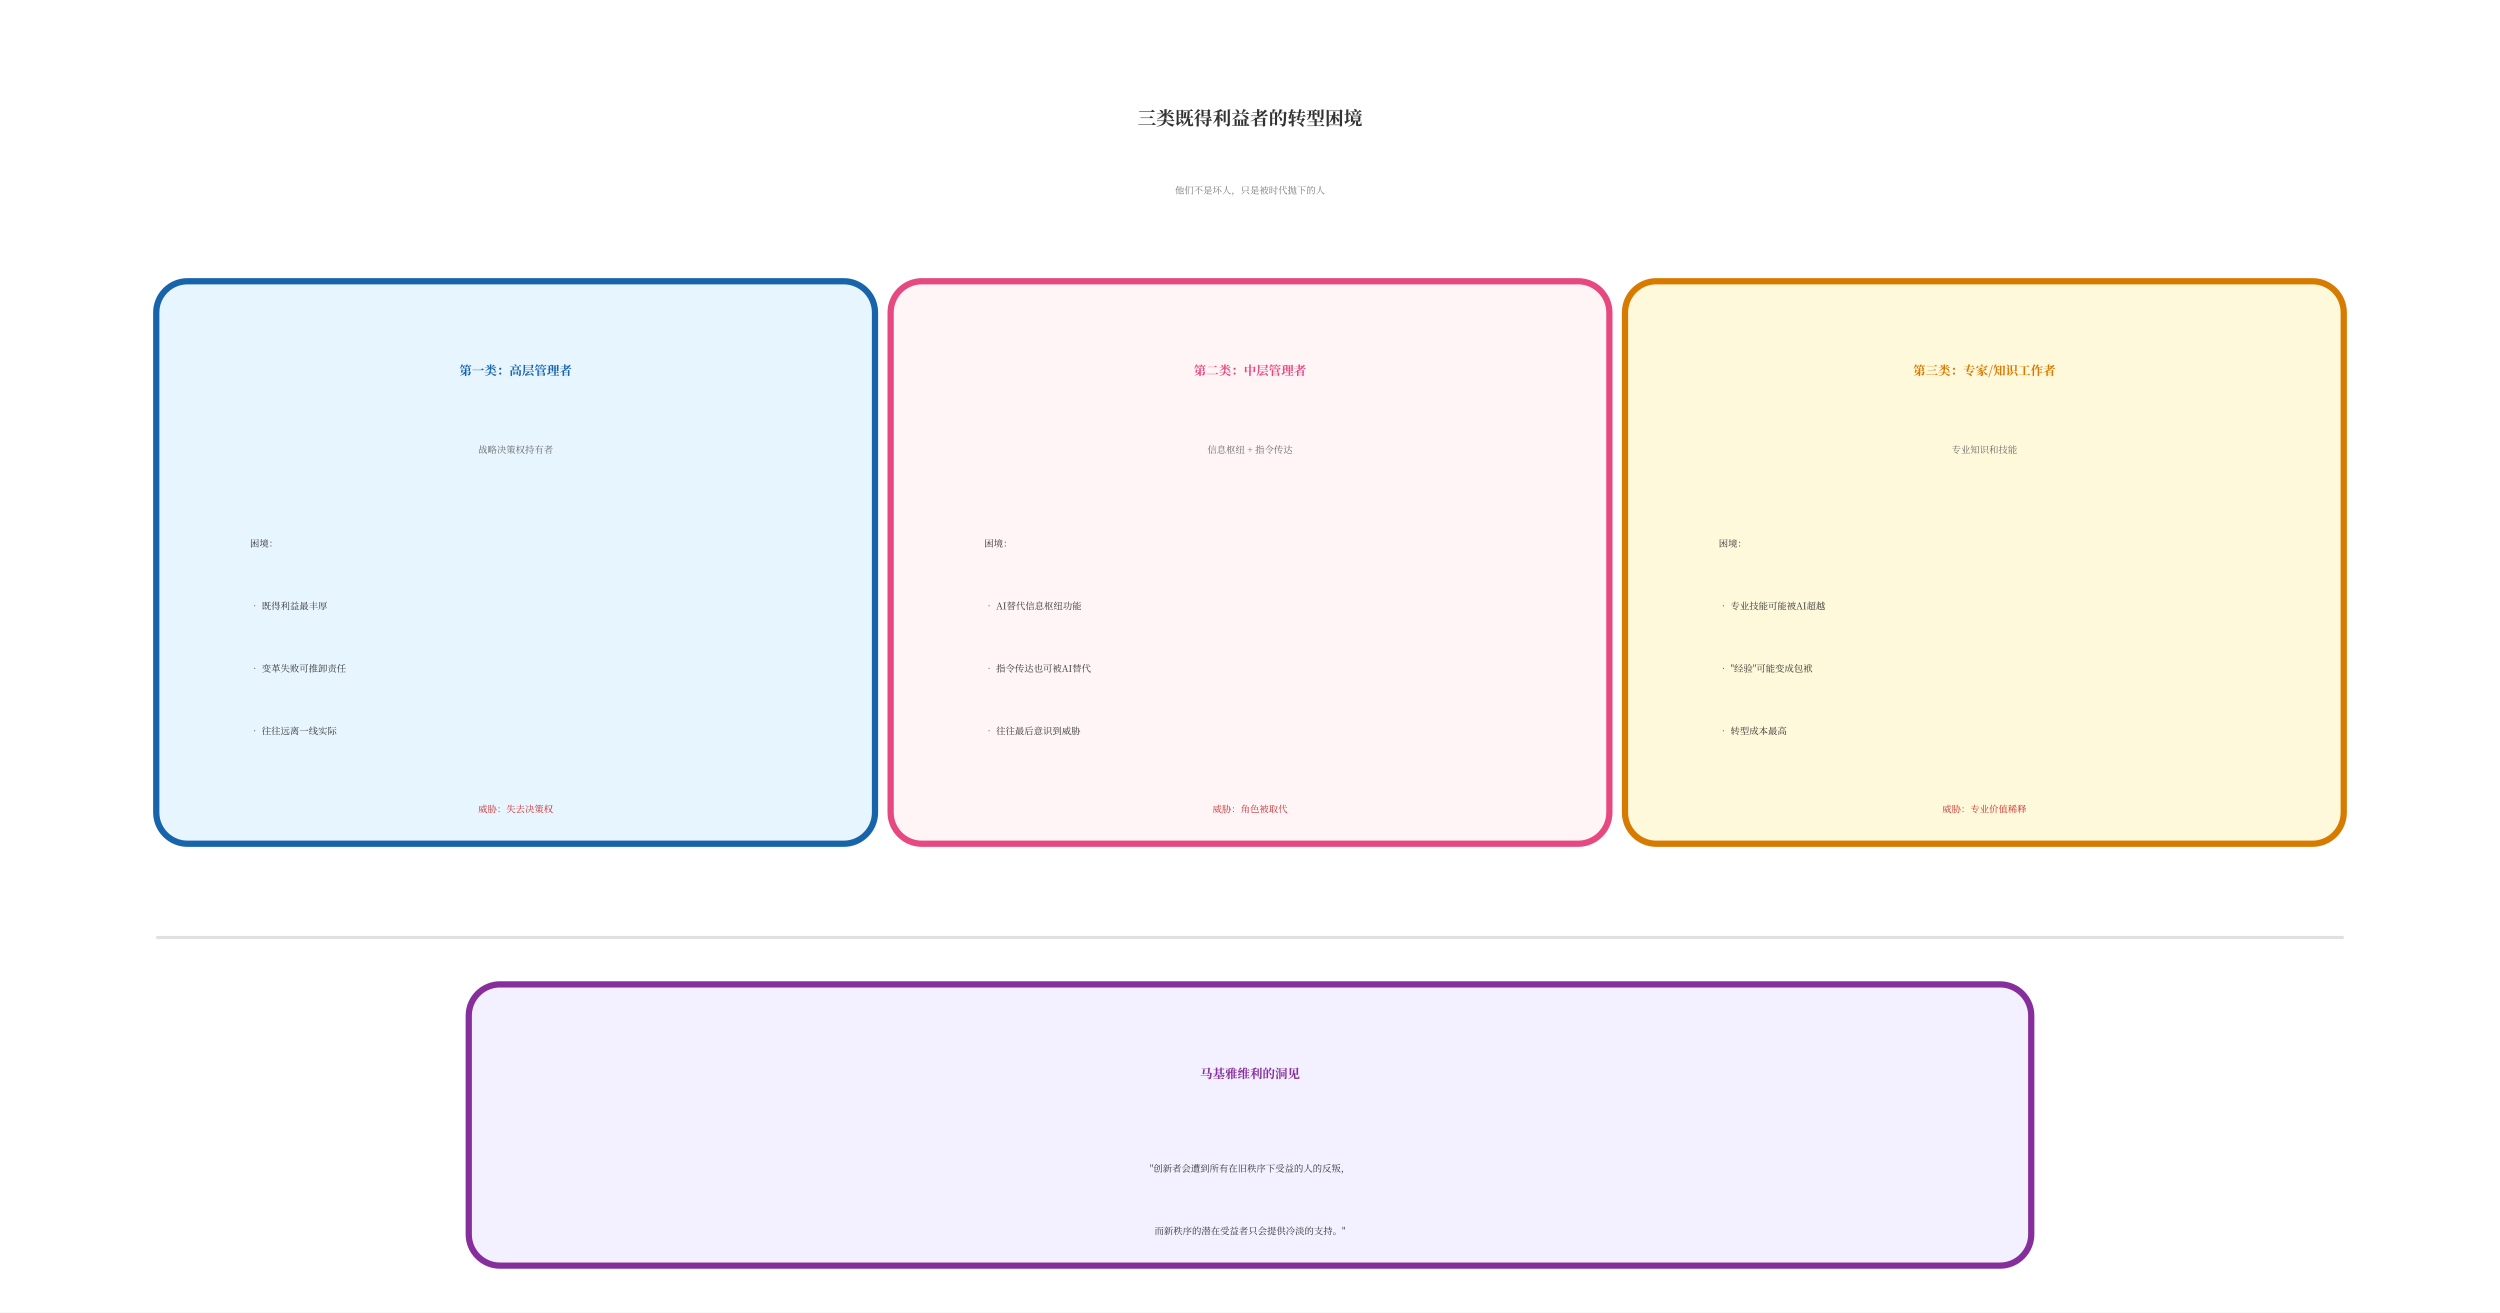
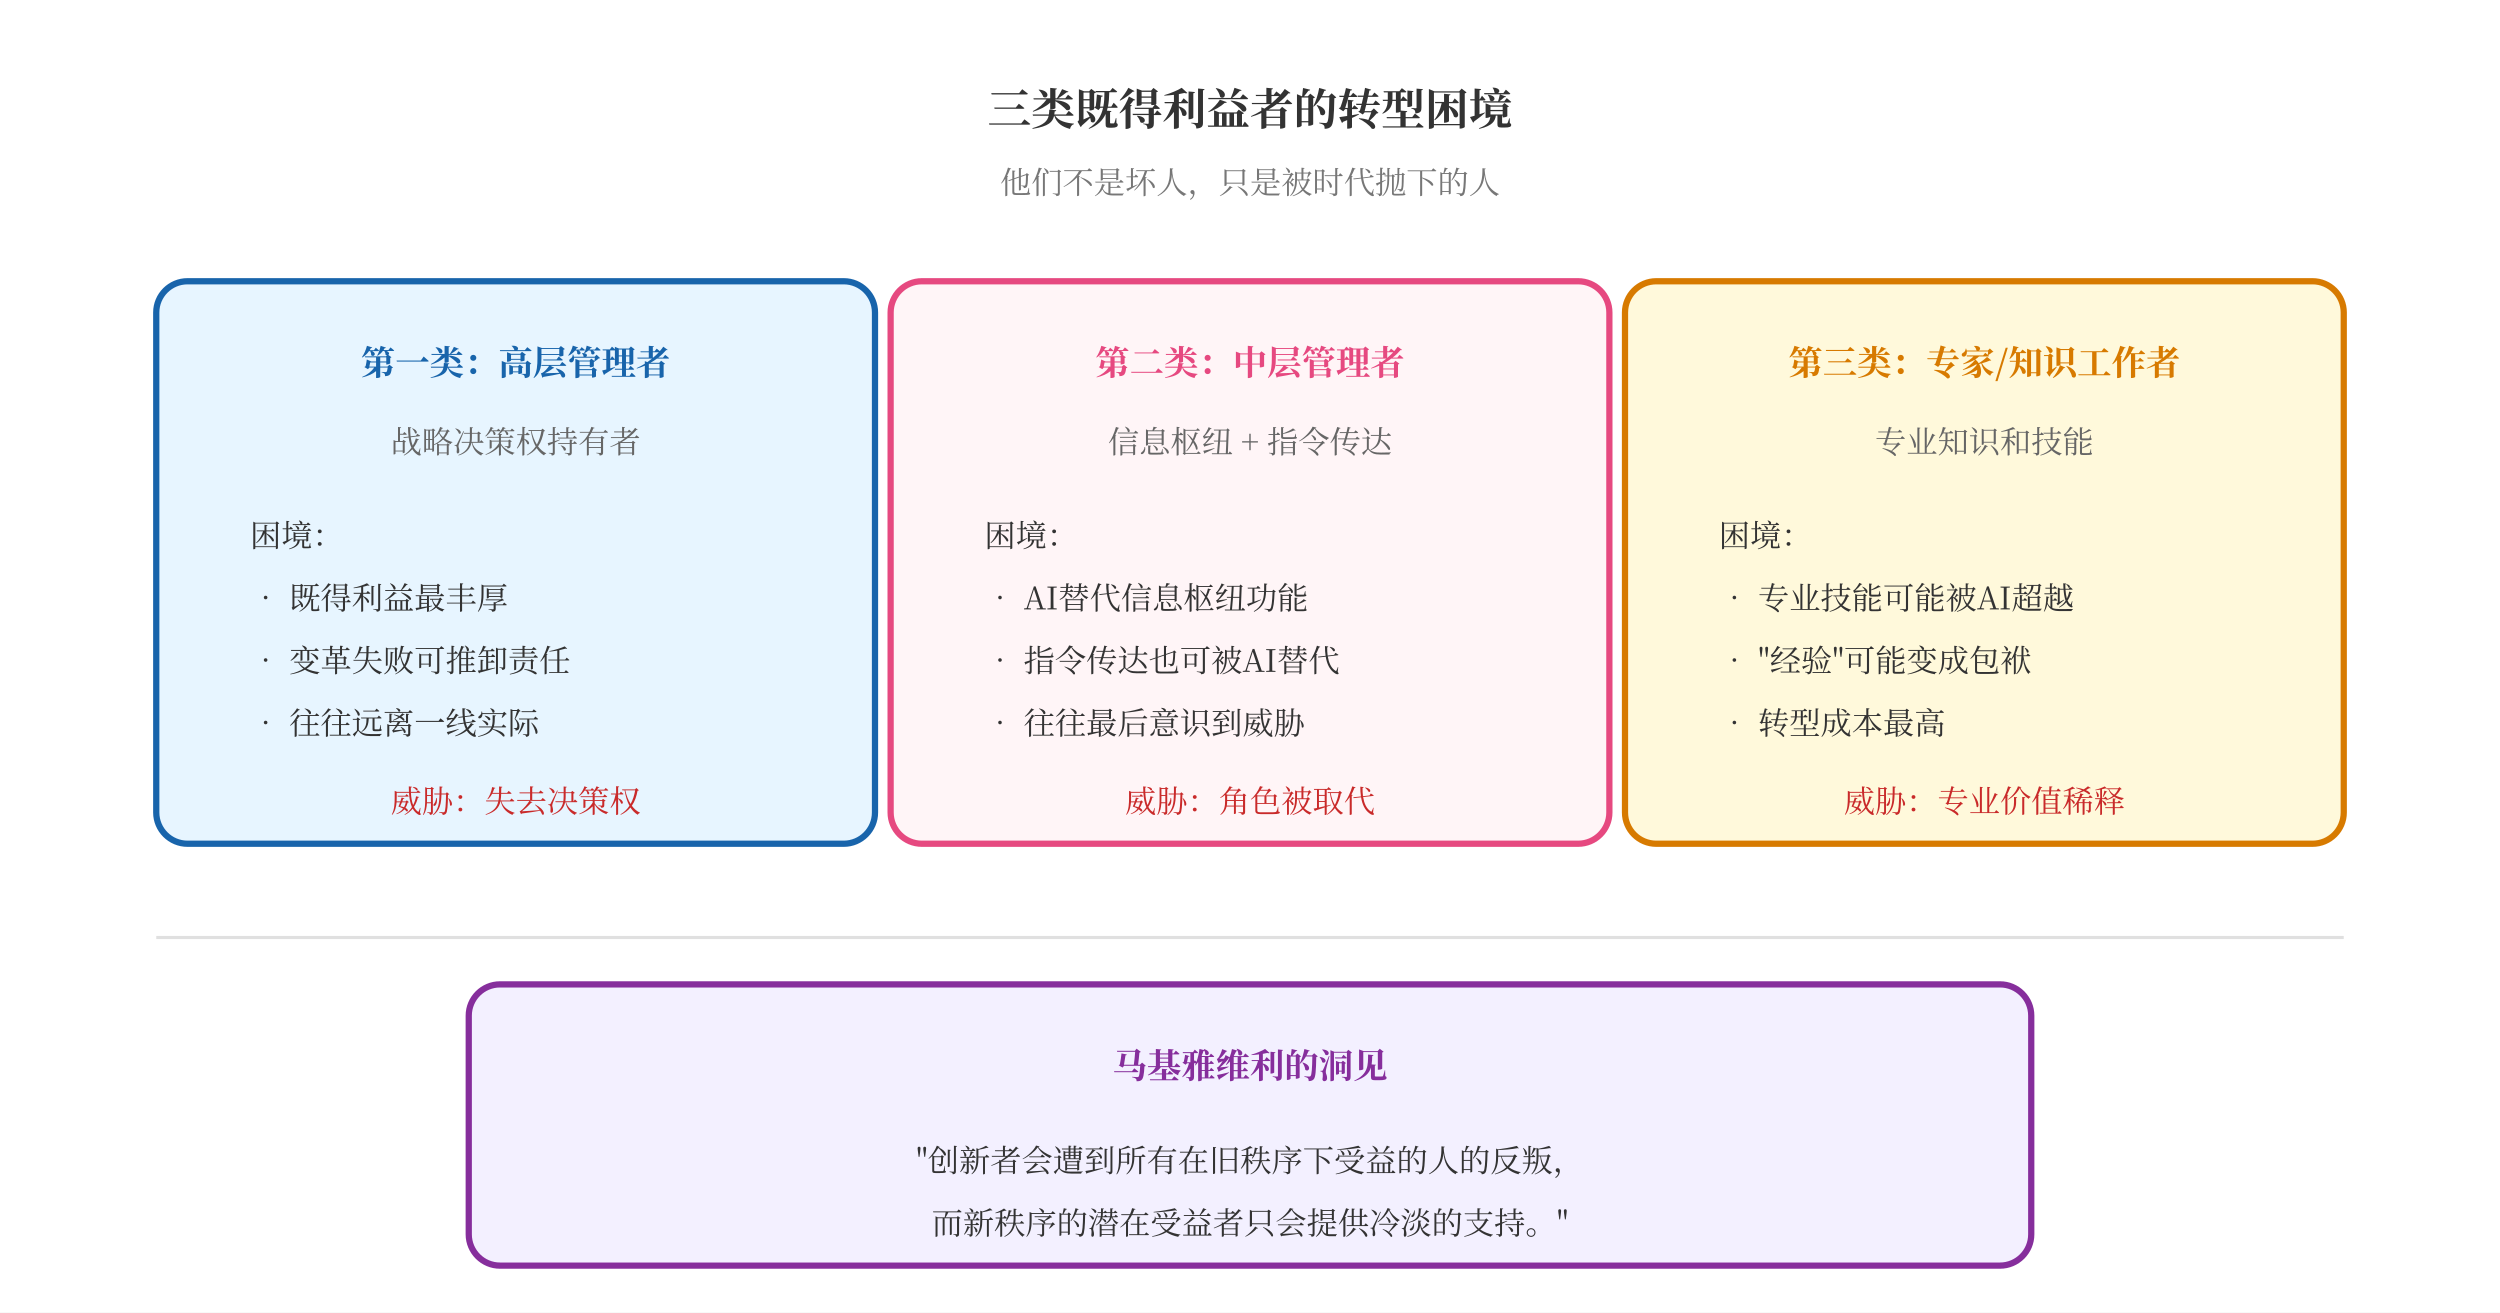
<svg xmlns="http://www.w3.org/2000/svg" viewBox="0 0 800 420" style="font-family: 'Noto Serif CJK SC', serif; background: #fefefe;">
  <rect width="800" height="420" fill="white" />
-   <text x="400" y="40" text-anchor="middle" font-size="6" font-weight="bold" fill="#333">三类既得利益者的转型困境</text>
-   <text x="400" y="62" text-anchor="middle" font-size="3" fill="#777">他们不是坏人，只是被时代抛下的人</text>
+   <text x="400" y="40" text-anchor="middle" font-size="14" font-weight="bold" fill="#333">三类既得利益者的转型困境</text>
+   <text x="400" y="62" text-anchor="middle" font-size="10" fill="#777">他们不是坏人，只是被时代抛下的人</text>
  <rect x="50" y="90" width="230" height="180" rx="10" fill="#e7f5ff" stroke="#1864ab" stroke-width="2" />
-   <text x="165" y="120" text-anchor="middle" font-size="4" font-weight="bold" fill="#1864ab">第一类：高层管理者</text>
-   <text x="165" y="145" text-anchor="middle" font-size="3" fill="#666">战略决策权持有者</text>
-   <text x="80" y="175" font-size="3" fill="#333">困境：</text>
-   <text x="80" y="195" font-size="3" fill="#333">• 既得利益最丰厚</text>
-   <text x="80" y="215" font-size="3" fill="#333">• 变革失败可推卸责任</text>
-   <text x="80" y="235" font-size="3" fill="#333">• 往往远离一线实际</text>
-   <text x="165" y="260" text-anchor="middle" font-size="3" fill="#c92a2a">威胁：失去决策权</text>
+   <text x="165" y="120" text-anchor="middle" font-size="11" font-weight="bold" fill="#1864ab">第一类：高层管理者</text>
+   <text x="165" y="145" text-anchor="middle" font-size="10" fill="#666">战略决策权持有者</text>
+   <text x="80" y="175" font-size="10" fill="#333">困境：</text>
+   <text x="80" y="195" font-size="10" fill="#333">• 既得利益最丰厚</text>
+   <text x="80" y="215" font-size="10" fill="#333">• 变革失败可推卸责任</text>
+   <text x="80" y="235" font-size="10" fill="#333">• 往往远离一线实际</text>
+   <text x="165" y="260" text-anchor="middle" font-size="10" fill="#c92a2a">威胁：失去决策权</text>
  <rect x="285" y="90" width="230" height="180" rx="10" fill="#fff5f7" stroke="#e64980" stroke-width="2" />
-   <text x="400" y="120" text-anchor="middle" font-size="4" font-weight="bold" fill="#e64980">第二类：中层管理者</text>
-   <text x="400" y="145" text-anchor="middle" font-size="3" fill="#666">信息枢纽 + 指令传达</text>
-   <text x="315" y="175" font-size="3" fill="#333">困境：</text>
-   <text x="315" y="195" font-size="3" fill="#333">• AI替代信息枢纽功能</text>
-   <text x="315" y="215" font-size="3" fill="#333">• 指令传达也可被AI替代</text>
-   <text x="315" y="235" font-size="3" fill="#333">• 往往最后意识到威胁</text>
-   <text x="400" y="260" text-anchor="middle" font-size="3" fill="#c92a2a">威胁：角色被取代</text>
+   <text x="400" y="120" text-anchor="middle" font-size="11" font-weight="bold" fill="#e64980">第二类：中层管理者</text>
+   <text x="400" y="145" text-anchor="middle" font-size="10" fill="#666">信息枢纽 + 指令传达</text>
+   <text x="315" y="175" font-size="10" fill="#333">困境：</text>
+   <text x="315" y="195" font-size="10" fill="#333">• AI替代信息枢纽功能</text>
+   <text x="315" y="215" font-size="10" fill="#333">• 指令传达也可被AI替代</text>
+   <text x="315" y="235" font-size="10" fill="#333">• 往往最后意识到威胁</text>
+   <text x="400" y="260" text-anchor="middle" font-size="10" fill="#c92a2a">威胁：角色被取代</text>
  <rect x="520" y="90" width="230" height="180" rx="10" fill="#fff9db" stroke="#d77a00" stroke-width="2" />
-   <text x="635" y="120" text-anchor="middle" font-size="4" font-weight="bold" fill="#d77a00">第三类：专家/知识工作者</text>
-   <text x="635" y="145" text-anchor="middle" font-size="3" fill="#666">专业知识和技能</text>
-   <text x="550" y="175" font-size="3" fill="#333">困境：</text>
-   <text x="550" y="195" font-size="3" fill="#333">• 专业技能可能被AI超越</text>
-   <text x="550" y="215" font-size="3" fill="#333">• "经验"可能变成包袱</text>
-   <text x="550" y="235" font-size="3" fill="#333">• 转型成本最高</text>
-   <text x="635" y="260" text-anchor="middle" font-size="3" fill="#c92a2a">威胁：专业价值稀释</text>
+   <text x="635" y="120" text-anchor="middle" font-size="11" font-weight="bold" fill="#d77a00">第三类：专家/知识工作者</text>
+   <text x="635" y="145" text-anchor="middle" font-size="10" fill="#666">专业知识和技能</text>
+   <text x="550" y="175" font-size="10" fill="#333">困境：</text>
+   <text x="550" y="195" font-size="10" fill="#333">• 专业技能可能被AI超越</text>
+   <text x="550" y="215" font-size="10" fill="#333">• "经验"可能变成包袱</text>
+   <text x="550" y="235" font-size="10" fill="#333">• 转型成本最高</text>
+   <text x="635" y="260" text-anchor="middle" font-size="10" fill="#c92a2a">威胁：专业价值稀释</text>
  <line x1="50" y1="300" x2="750" y2="300" stroke="#e0e0e0" stroke-width="1" />
  <rect x="150" y="315" width="500" height="90" rx="10" fill="#f3f0ff" stroke="#862e9c" stroke-width="2" />
-   <text x="400" y="345" text-anchor="middle" font-size="4" font-weight="bold" fill="#862e9c">马基雅维利的洞见</text>
-   <text x="400" y="375" text-anchor="middle" font-size="3" fill="#333">"创新者会遭到所有在旧秩序下受益的人的反叛，</text>
-   <text x="400" y="395" text-anchor="middle" font-size="3" fill="#333">而新秩序的潜在受益者只会提供冷淡的支持。"</text>
+   <text x="400" y="345" text-anchor="middle" font-size="11" font-weight="bold" fill="#862e9c">马基雅维利的洞见</text>
+   <text x="400" y="375" text-anchor="middle" font-size="10" fill="#333">"创新者会遭到所有在旧秩序下受益的人的反叛，</text>
+   <text x="400" y="395" text-anchor="middle" font-size="10" fill="#333">而新秩序的潜在受益者只会提供冷淡的支持。"</text>
</svg>
